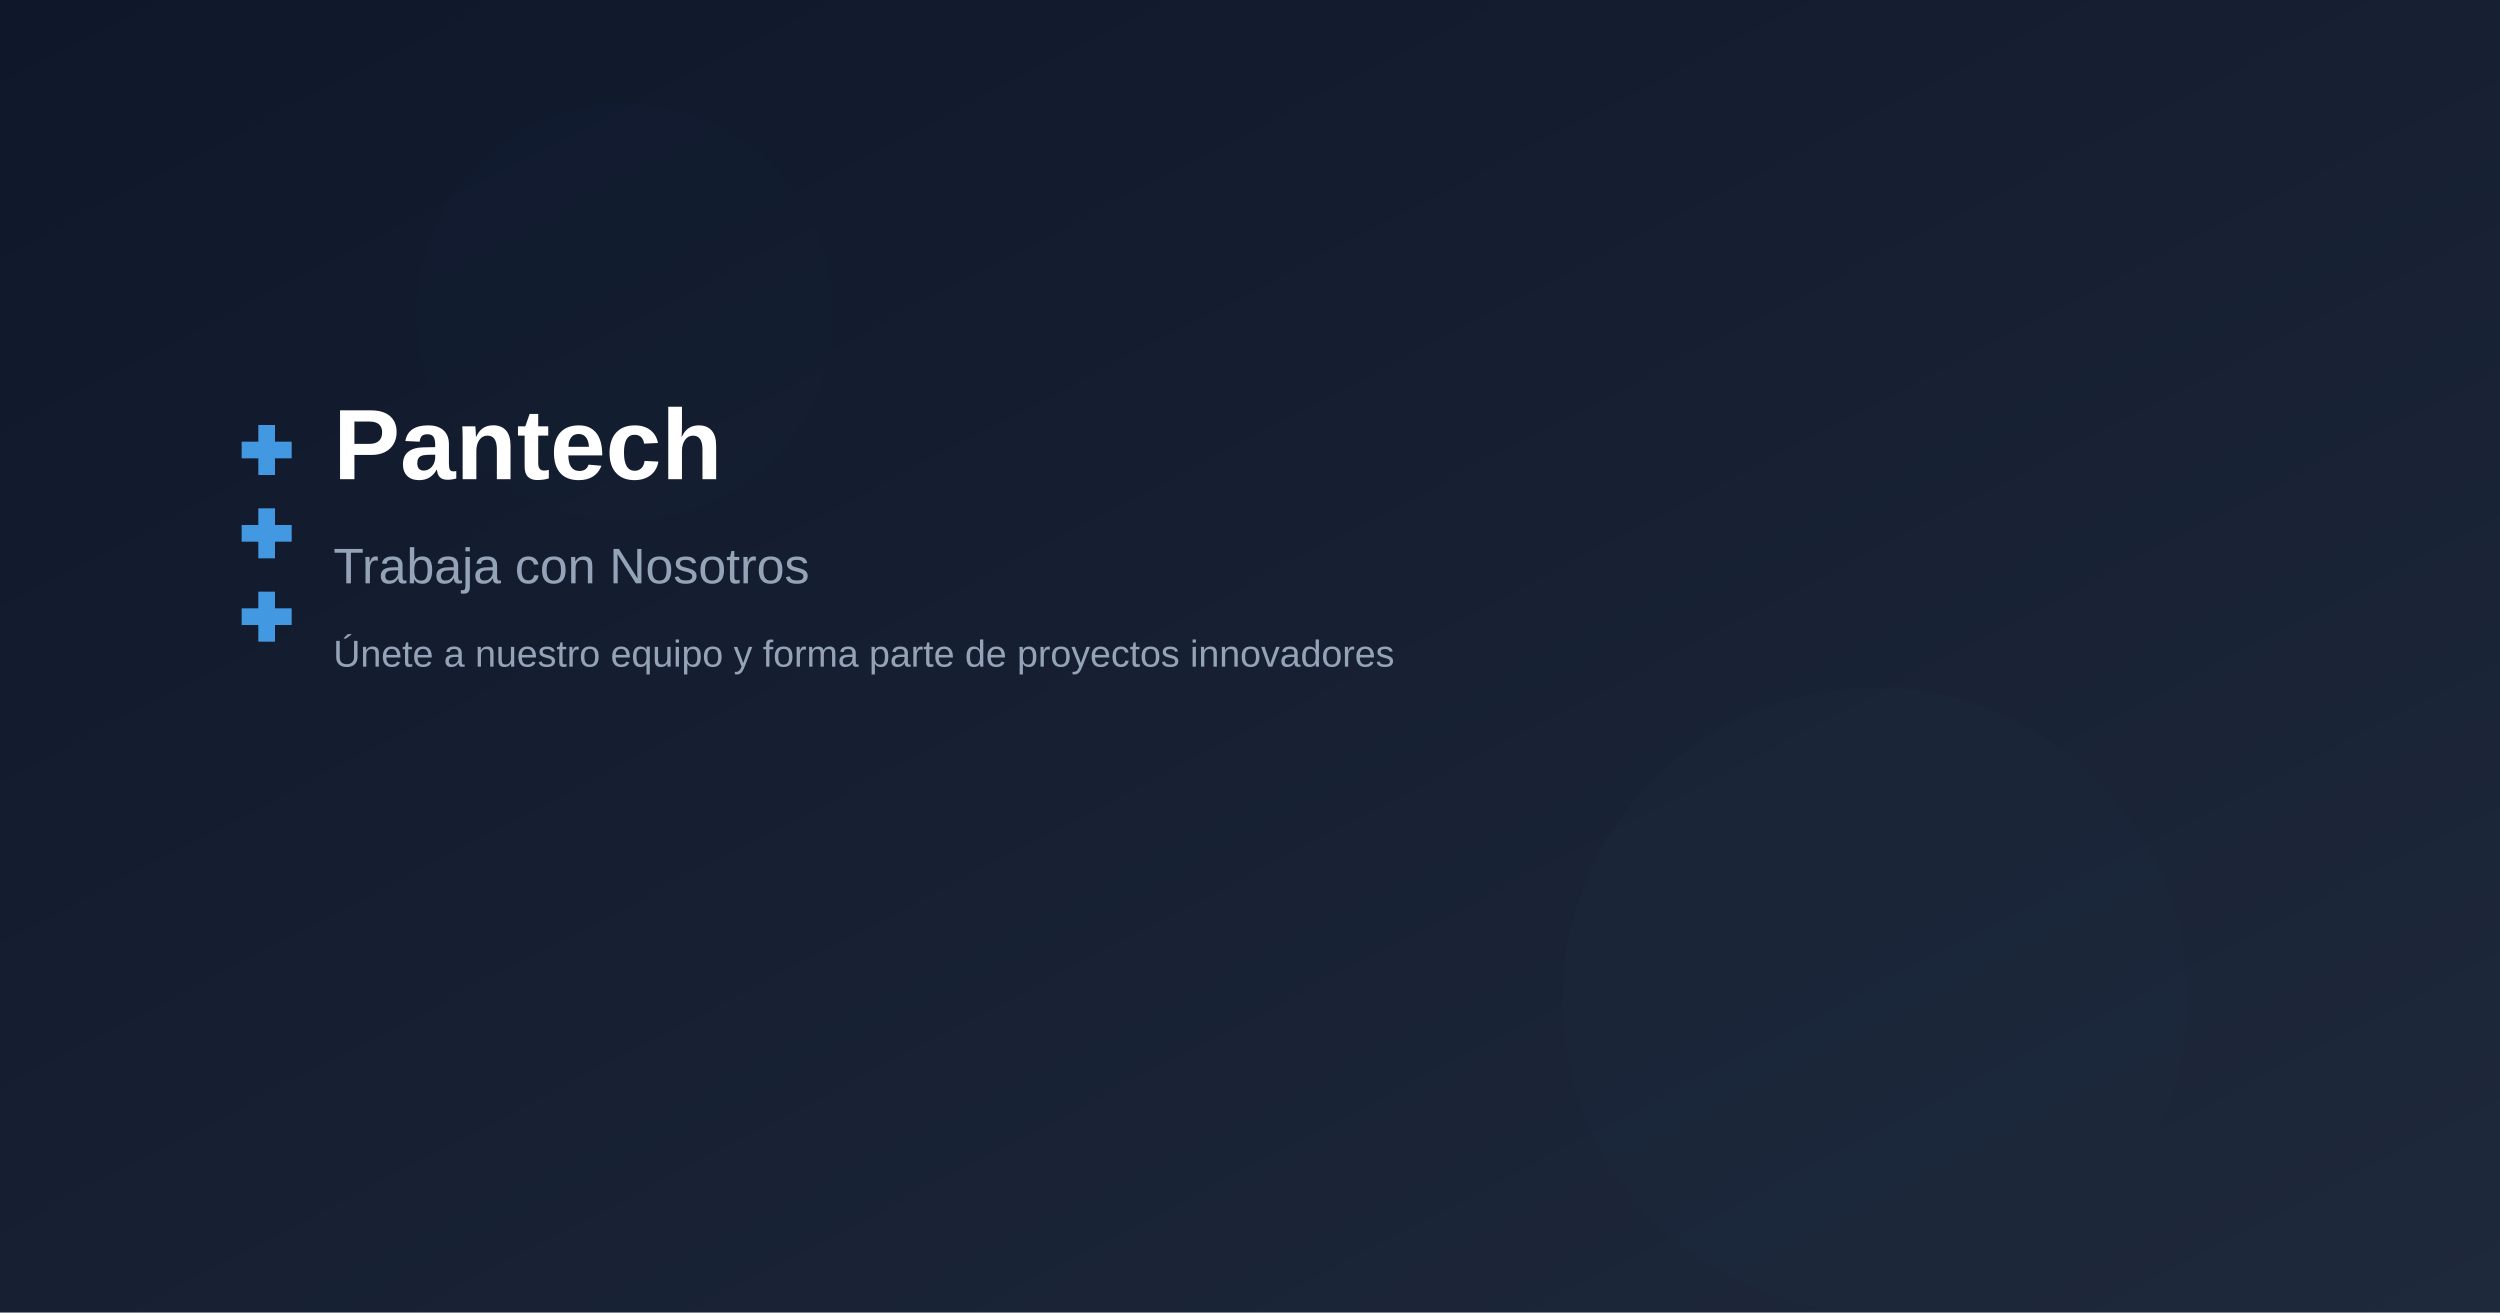
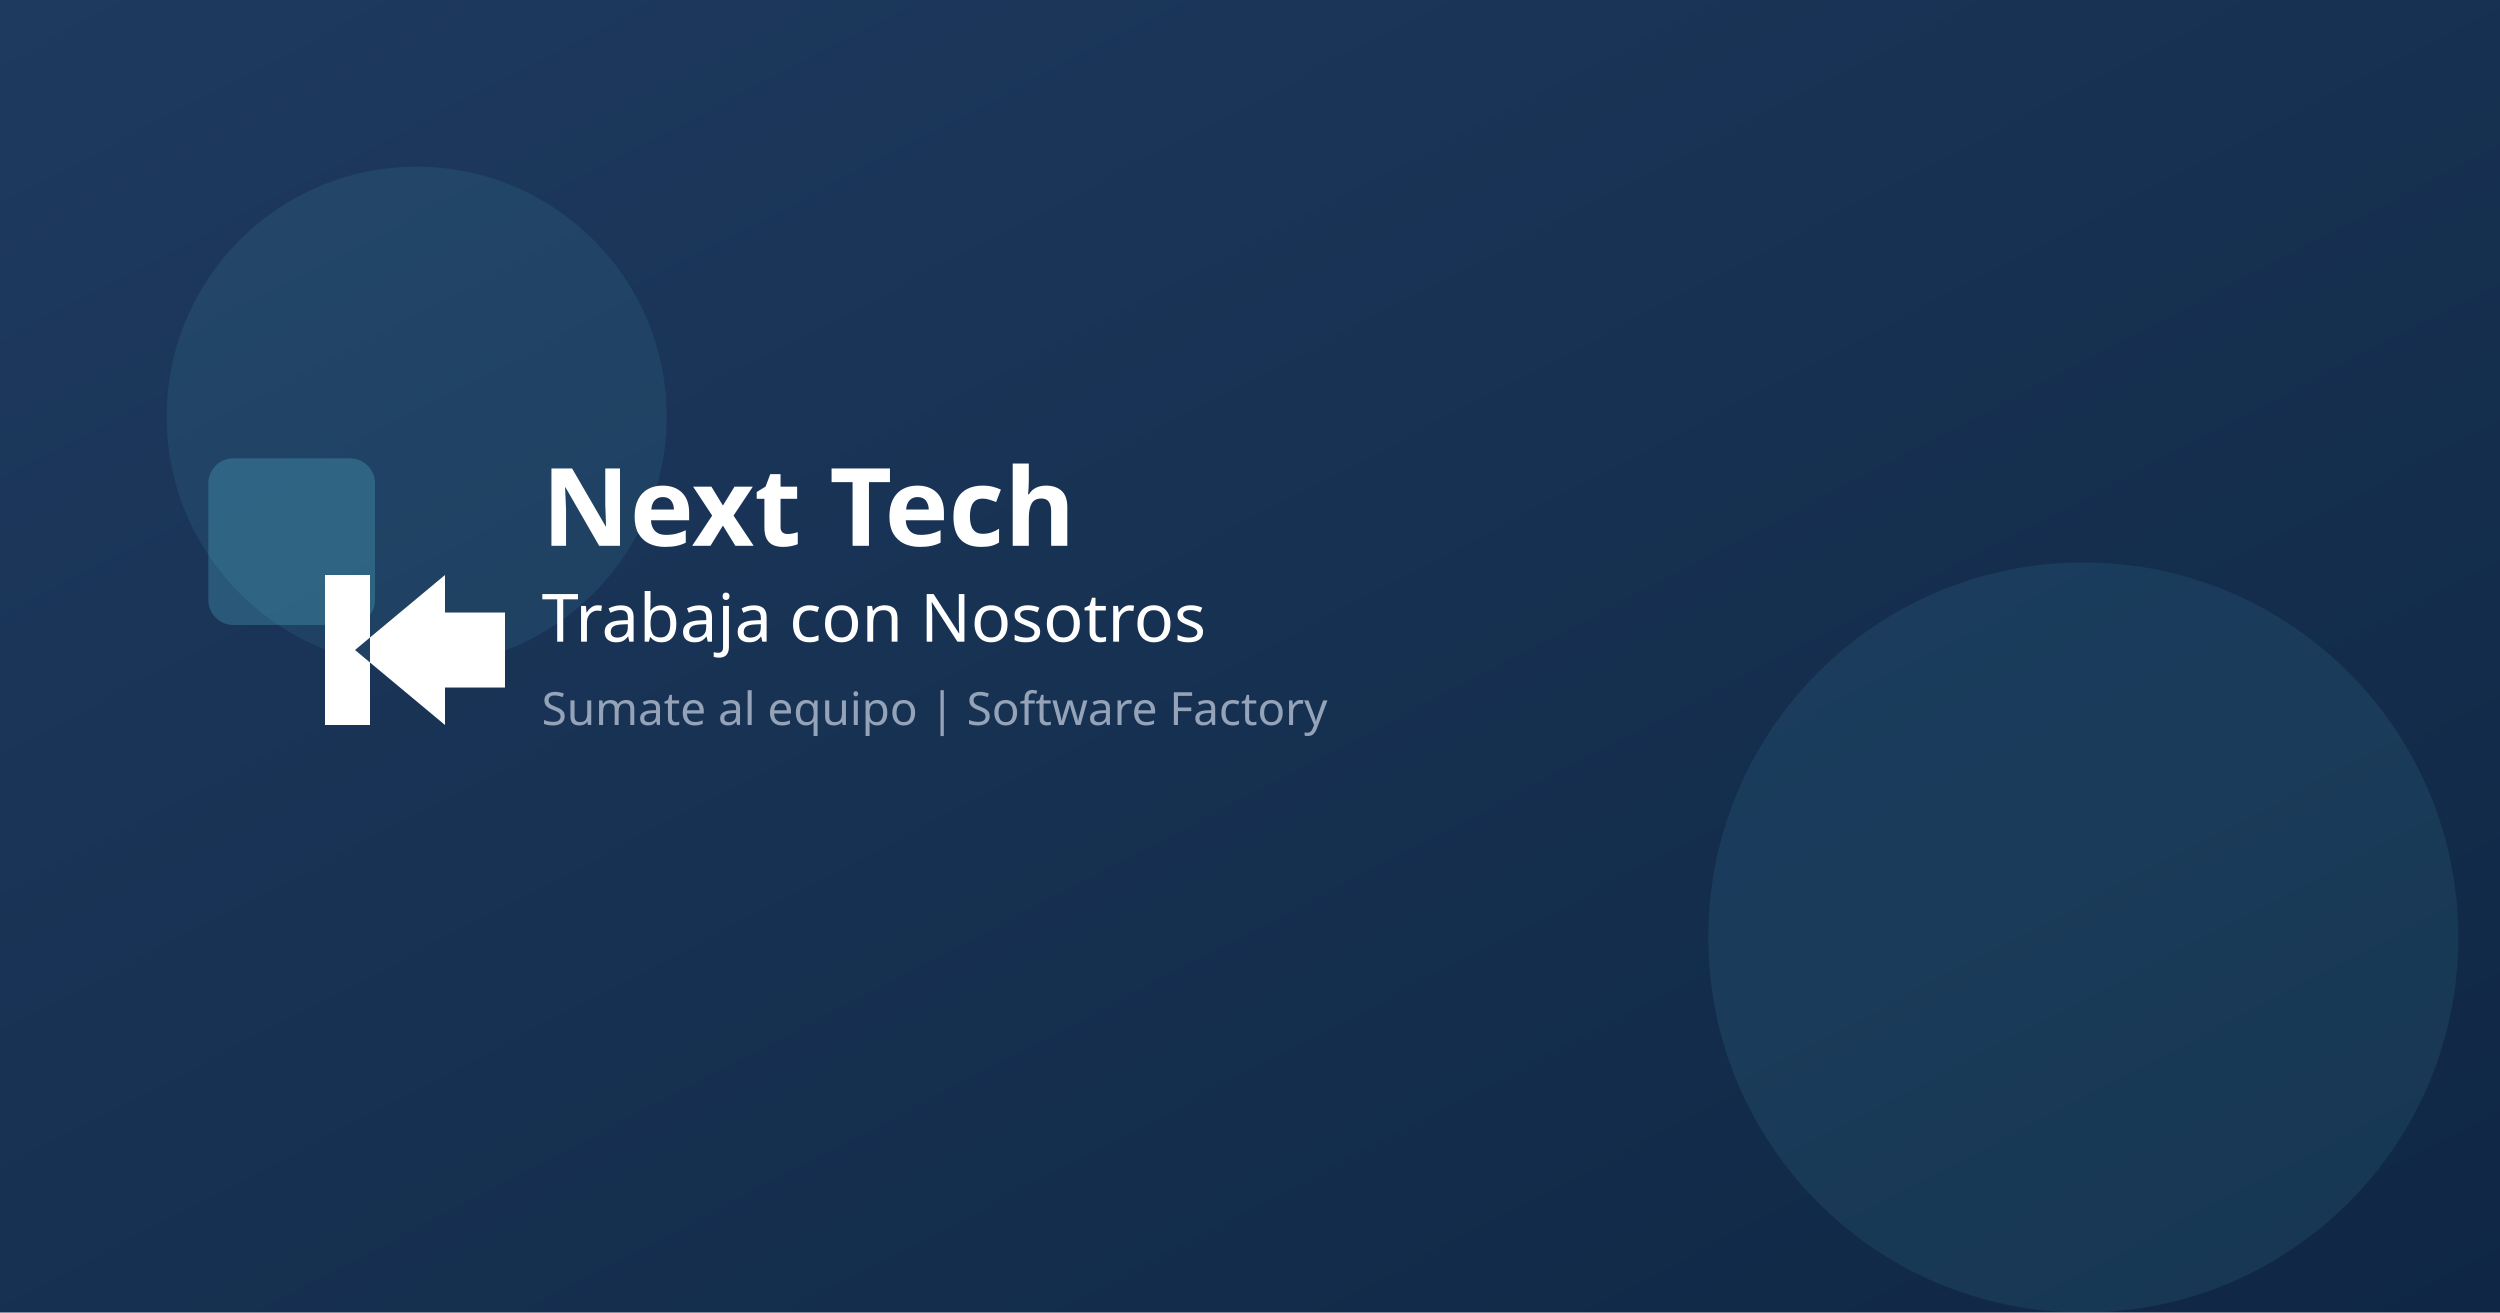
<svg xmlns="http://www.w3.org/2000/svg" width="1200" height="630" viewBox="0 0 1200 630">
  <defs>
-     <linearGradient id="bgGradient" x1="0%" y1="0%" x2="100%" y2="100%">
-       <stop offset="0%" style="stop-color:#0f172a;stop-opacity:1" />
-       <stop offset="100%" style="stop-color:#1e293b;stop-opacity:1" />
+     <linearGradient id="bg" x1="0%" y1="0%" x2="100%" y2="100%">
+       <stop offset="0%" style="stop-color:#1e3a5f" />
+       <stop offset="100%" style="stop-color:#0f2744" />
    </linearGradient>
-     <filter id="glow" x="-20%" y="-20%" width="140%" height="140%">
-       <feGaussianBlur stdDeviation="5" result="blur" />
-       <feComposite in="SourceGraphic" in2="blur" operator="over" />
-     </filter>
  </defs>
-   <rect width="1200" height="630" fill="url(#bgGradient)" />
-   <g opacity="0.1">
-     <path d="M0 0h1200v630H0z" fill="url(#bgGradient)" />
-     <circle cx="300" cy="150" r="100" fill="#4299e1" opacity="0.1" />
-     <circle cx="900" cy="480" r="150" fill="#4299e1" opacity="0.1" />
+   <rect width="1200" height="630" fill="url(#bg)" />
+   <g opacity="0.08">
+     <circle cx="200" cy="200" r="120" fill="#67e8f9" />
+     <circle cx="1000" cy="450" r="180" fill="#67e8f9" />
  </g>
-   <g transform="translate(100, 200)">
-     <g transform="scale(2)">
-       <path d="M20 10h-4v4h-4v-4H8v-4h4V2h4v4h4v4z" fill="#4299e1" />
-       <path d="M20 30h-4v4h-4v-4H8v-4h4v-4h4v4h4v4z" fill="#4299e1" />
-       <path d="M20 50h-4v4h-4v-4H8v-4h4v-4h4v4h4v4z" fill="#4299e1" />
-     </g>
-     <text x="60" y="30" font-family="Arial, sans-serif" font-size="48" fill="white" font-weight="bold">
-             Pantech
-         </text>
-     <text x="60" y="80" font-family="Arial, sans-serif" font-size="24" fill="#94a3b8">
-             Trabaja con Nosotros
-         </text>
-     <text x="60" y="120" font-family="Arial, sans-serif" font-size="18" fill="#94a3b8">
-             Únete a nuestro equipo y forma parte de proyectos innovadores
-         </text>
+   <g transform="translate(100, 220)">
+     <rect x="0" y="0" width="80" height="80" rx="12" fill="#67e8f9" opacity="0.2" />
+     <path d="M20 20h12v40H20V20zm32 0l-24 20 24 20V50h16V30h-16V20z" fill="white" transform="translate(20,20) scale(1.8)" />
+     <text x="160" y="42" font-family="system-ui, sans-serif" font-size="52" font-weight="700" fill="white">Next Tech</text>
+     <text x="160" y="88" font-family="system-ui, sans-serif" font-size="32" fill="white">Trabaja con Nosotros</text>
+     <text x="160" y="128" font-family="system-ui, sans-serif" font-size="22" fill="#94a3b8">Sumate al equipo | Software Factory</text>
  </g>
</svg>
